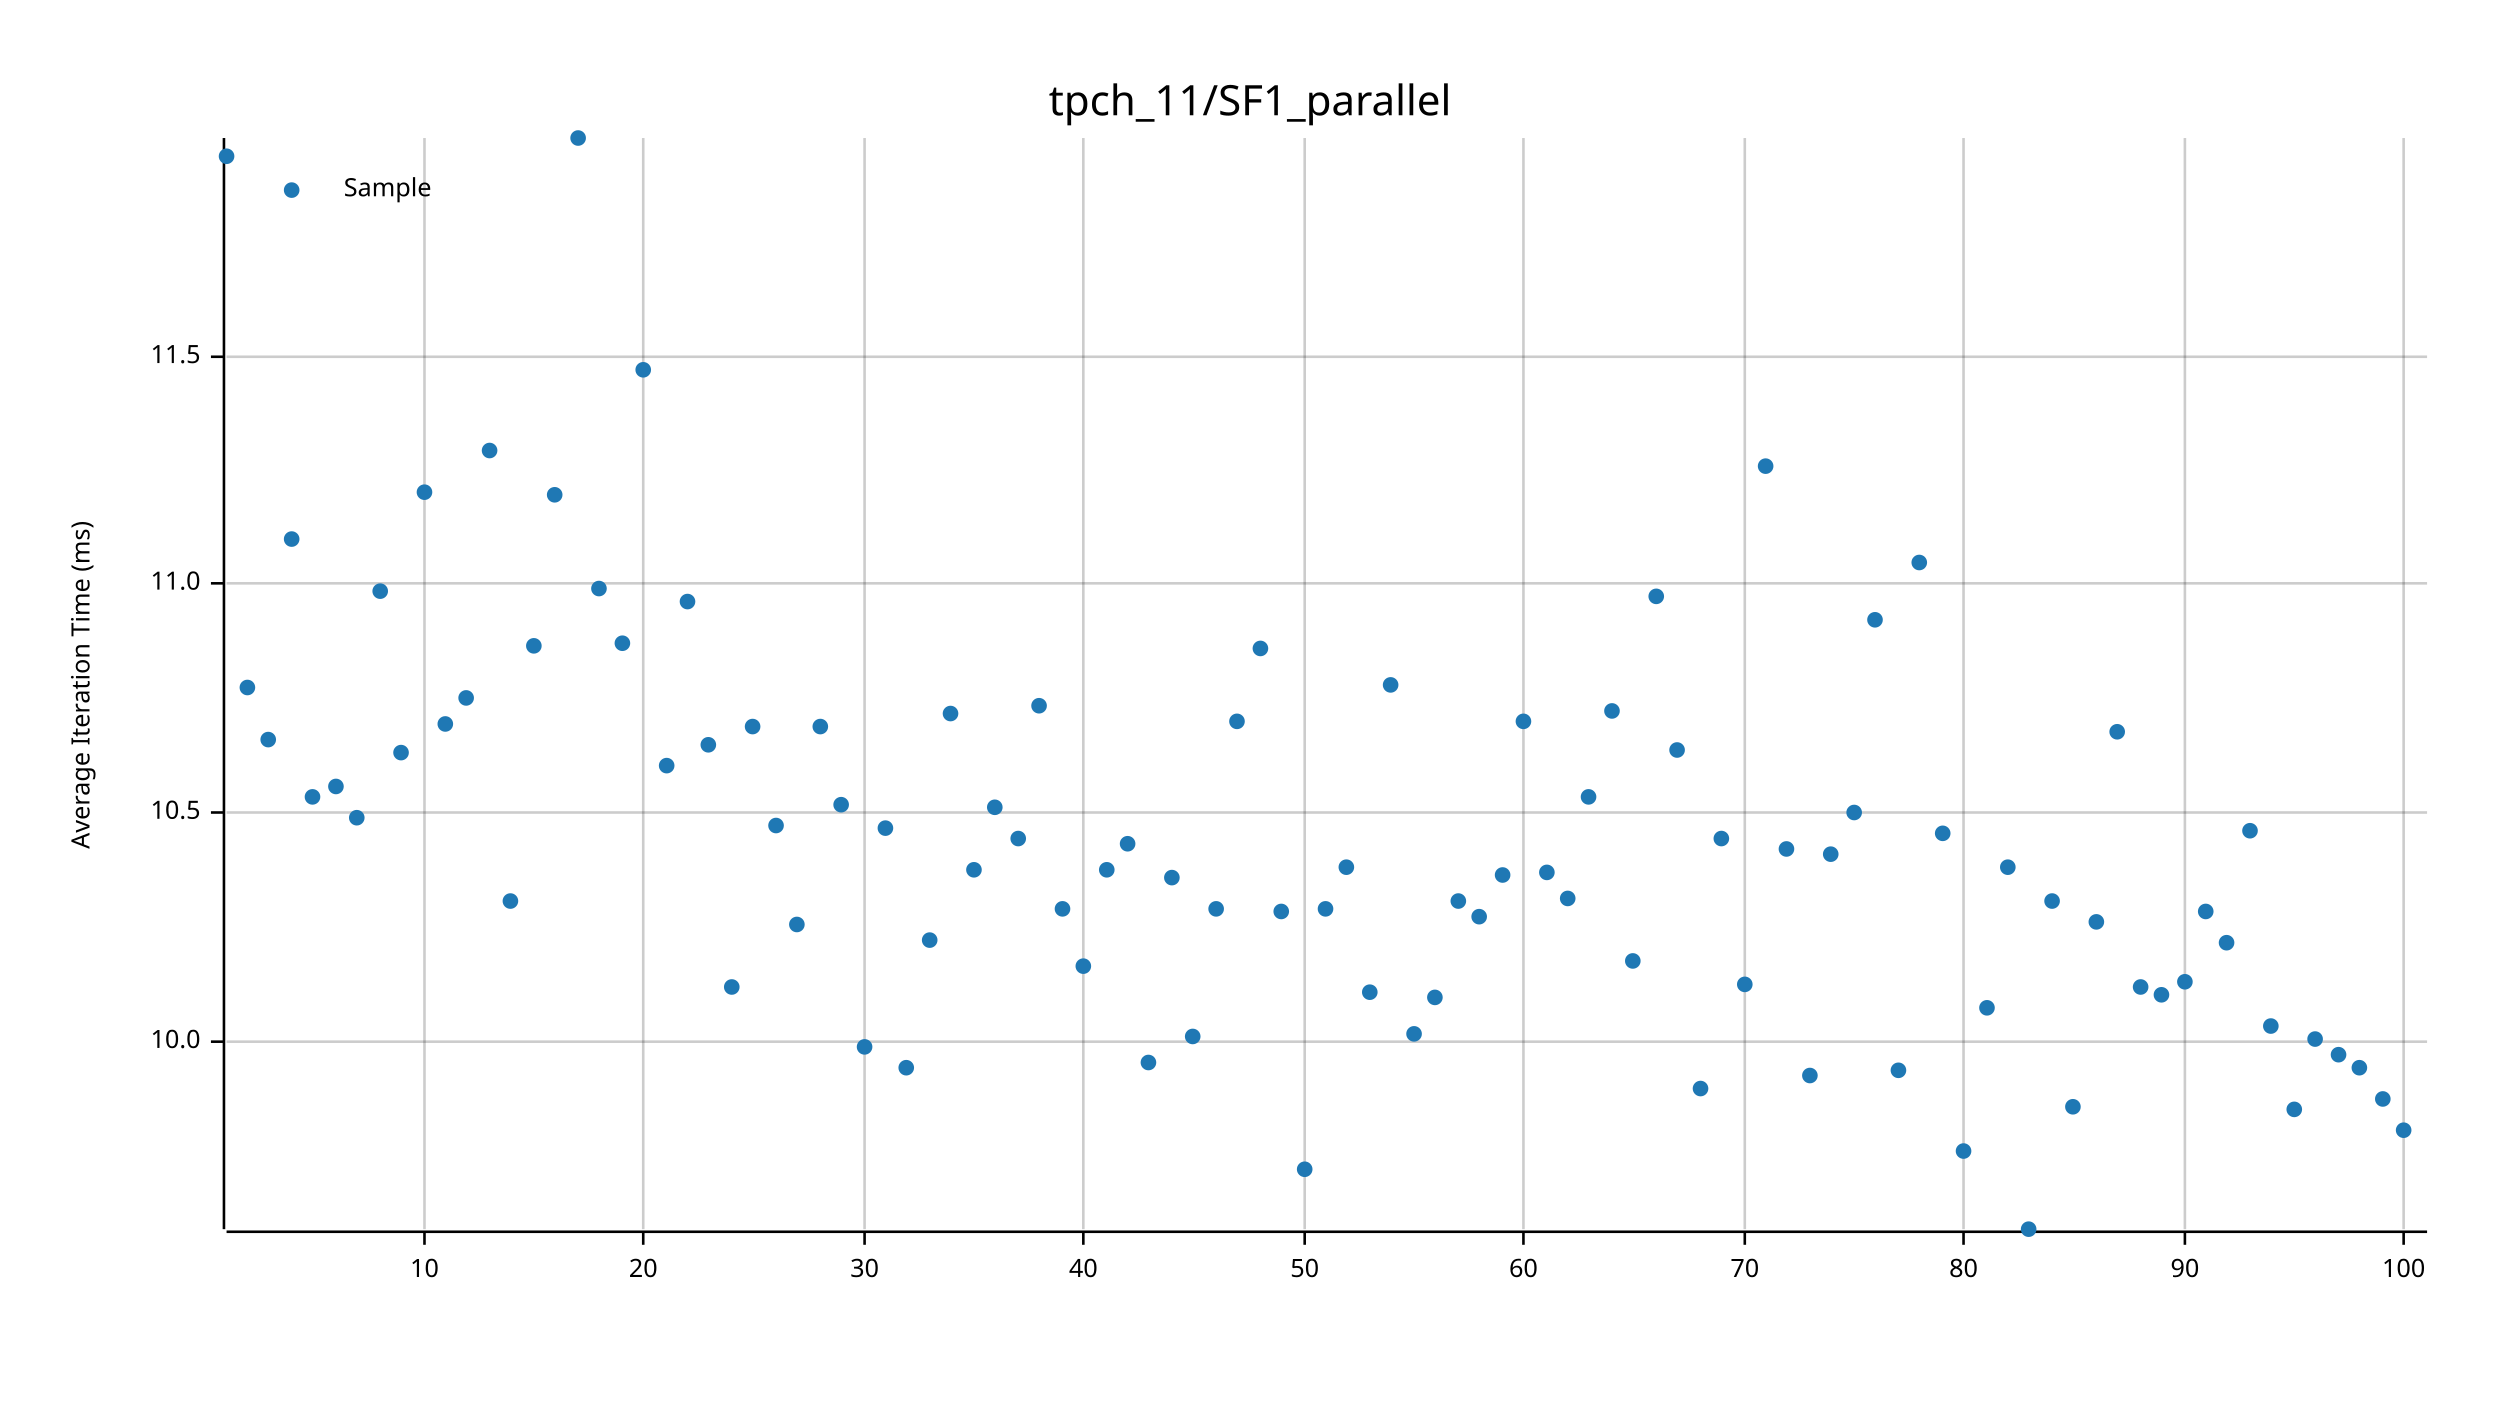
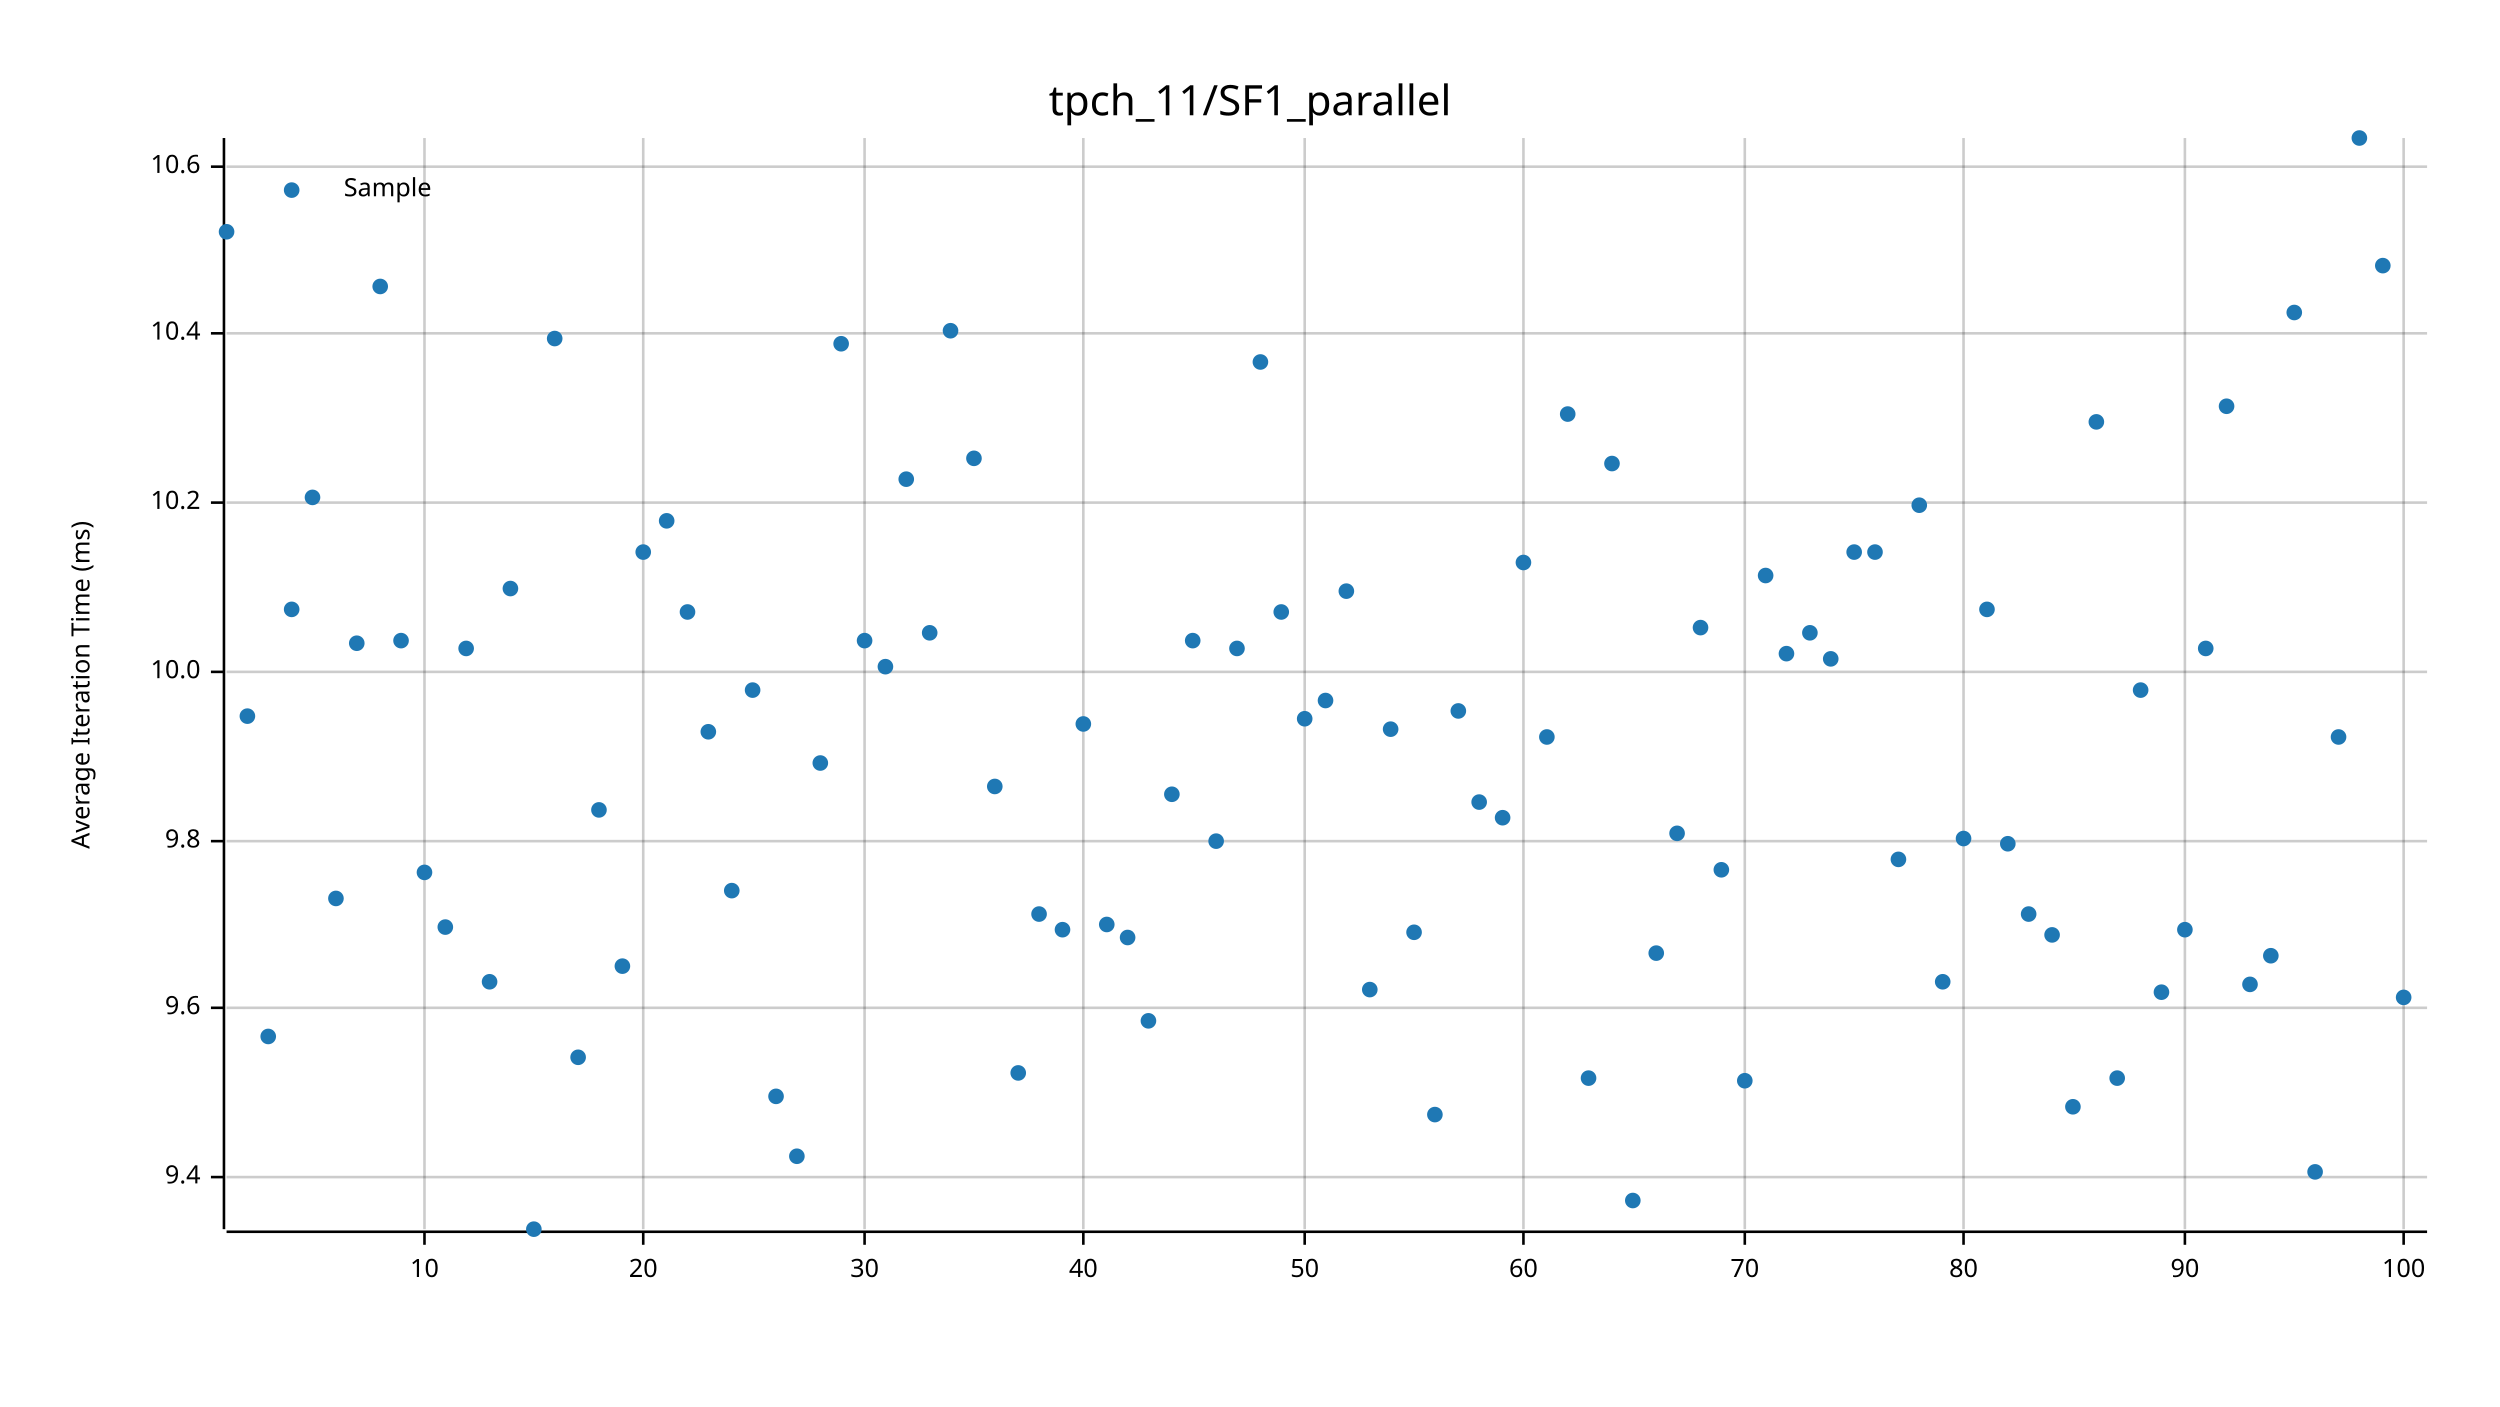
<svg xmlns="http://www.w3.org/2000/svg" width="960" height="540" viewBox="0 0 960 540">
  <text x="480" y="32" dy="0.76em" text-anchor="middle" font-family="sans-serif" font-size="16.129" opacity="1" fill="#000000">
tpch_11/SF1_parallel
</text>
  <text x="27" y="263" dy="0.76em" text-anchor="middle" font-family="sans-serif" font-size="9.677" opacity="1" fill="#000000" transform="rotate(270, 27, 263)">
Average Iteration Time (ms)
</text>
  <line opacity="0.2" stroke="#000000" stroke-width="1" x1="163" y1="472" x2="163" y2="53" />
  <line opacity="0.2" stroke="#000000" stroke-width="1" x1="247" y1="472" x2="247" y2="53" />
  <line opacity="0.2" stroke="#000000" stroke-width="1" x1="332" y1="472" x2="332" y2="53" />
  <line opacity="0.2" stroke="#000000" stroke-width="1" x1="416" y1="472" x2="416" y2="53" />
  <line opacity="0.2" stroke="#000000" stroke-width="1" x1="501" y1="472" x2="501" y2="53" />
  <line opacity="0.2" stroke="#000000" stroke-width="1" x1="585" y1="472" x2="585" y2="53" />
  <line opacity="0.2" stroke="#000000" stroke-width="1" x1="670" y1="472" x2="670" y2="53" />
  <line opacity="0.2" stroke="#000000" stroke-width="1" x1="754" y1="472" x2="754" y2="53" />
  <line opacity="0.2" stroke="#000000" stroke-width="1" x1="839" y1="472" x2="839" y2="53" />
  <line opacity="0.2" stroke="#000000" stroke-width="1" x1="923" y1="472" x2="923" y2="53" />
-   <line opacity="0.2" stroke="#000000" stroke-width="1" x1="87" y1="400" x2="932" y2="400" />
-   <line opacity="0.2" stroke="#000000" stroke-width="1" x1="87" y1="312" x2="932" y2="312" />
-   <line opacity="0.2" stroke="#000000" stroke-width="1" x1="87" y1="224" x2="932" y2="224" />
-   <line opacity="0.2" stroke="#000000" stroke-width="1" x1="87" y1="137" x2="932" y2="137" />
+   <line opacity="0.2" stroke="#000000" stroke-width="1" x1="87" y1="452" x2="932" y2="452" />
+   <line opacity="0.2" stroke="#000000" stroke-width="1" x1="87" y1="387" x2="932" y2="387" />
+   <line opacity="0.2" stroke="#000000" stroke-width="1" x1="87" y1="323" x2="932" y2="323" />
+   <line opacity="0.2" stroke="#000000" stroke-width="1" x1="87" y1="258" x2="932" y2="258" />
+   <line opacity="0.2" stroke="#000000" stroke-width="1" x1="87" y1="193" x2="932" y2="193" />
+   <line opacity="0.2" stroke="#000000" stroke-width="1" x1="87" y1="128" x2="932" y2="128" />
+   <line opacity="0.2" stroke="#000000" stroke-width="1" x1="87" y1="64" x2="932" y2="64" />
  <polyline fill="none" opacity="1" stroke="#000000" stroke-width="1" points="86,53 86,472 " />
-   <text x="77" y="400" dy="0.5ex" text-anchor="end" font-family="sans-serif" font-size="9.677" opacity="1" fill="#000000">
+   <text x="77" y="452" dy="0.5ex" text-anchor="end" font-family="sans-serif" font-size="9.677" opacity="1" fill="#000000">
+ 9.4
+ </text>
+   <polyline fill="none" opacity="1" stroke="#000000" stroke-width="1" points="81,452 86,452 " />
+   <text x="77" y="387" dy="0.5ex" text-anchor="end" font-family="sans-serif" font-size="9.677" opacity="1" fill="#000000">
+ 9.6
+ </text>
+   <polyline fill="none" opacity="1" stroke="#000000" stroke-width="1" points="81,387 86,387 " />
+   <text x="77" y="323" dy="0.5ex" text-anchor="end" font-family="sans-serif" font-size="9.677" opacity="1" fill="#000000">
+ 9.8
+ </text>
+   <polyline fill="none" opacity="1" stroke="#000000" stroke-width="1" points="81,323 86,323 " />
+   <text x="77" y="258" dy="0.5ex" text-anchor="end" font-family="sans-serif" font-size="9.677" opacity="1" fill="#000000">
10.0
</text>
-   <polyline fill="none" opacity="1" stroke="#000000" stroke-width="1" points="81,400 86,400 " />
-   <text x="77" y="312" dy="0.5ex" text-anchor="end" font-family="sans-serif" font-size="9.677" opacity="1" fill="#000000">
- 10.5
+   <polyline fill="none" opacity="1" stroke="#000000" stroke-width="1" points="81,258 86,258 " />
+   <text x="77" y="193" dy="0.5ex" text-anchor="end" font-family="sans-serif" font-size="9.677" opacity="1" fill="#000000">
+ 10.2
</text>
-   <polyline fill="none" opacity="1" stroke="#000000" stroke-width="1" points="81,312 86,312 " />
-   <text x="77" y="224" dy="0.5ex" text-anchor="end" font-family="sans-serif" font-size="9.677" opacity="1" fill="#000000">
- 11.0
+   <polyline fill="none" opacity="1" stroke="#000000" stroke-width="1" points="81,193 86,193 " />
+   <text x="77" y="128" dy="0.5ex" text-anchor="end" font-family="sans-serif" font-size="9.677" opacity="1" fill="#000000">
+ 10.4
</text>
-   <polyline fill="none" opacity="1" stroke="#000000" stroke-width="1" points="81,224 86,224 " />
-   <text x="77" y="137" dy="0.5ex" text-anchor="end" font-family="sans-serif" font-size="9.677" opacity="1" fill="#000000">
- 11.5
+   <polyline fill="none" opacity="1" stroke="#000000" stroke-width="1" points="81,128 86,128 " />
+   <text x="77" y="64" dy="0.5ex" text-anchor="end" font-family="sans-serif" font-size="9.677" opacity="1" fill="#000000">
+ 10.6
</text>
-   <polyline fill="none" opacity="1" stroke="#000000" stroke-width="1" points="81,137 86,137 " />
+   <polyline fill="none" opacity="1" stroke="#000000" stroke-width="1" points="81,64 86,64 " />
  <polyline fill="none" opacity="1" stroke="#000000" stroke-width="1" points="87,473 932,473 " />
  <text x="163" y="483" dy="0.76em" text-anchor="middle" font-family="sans-serif" font-size="9.677" opacity="1" fill="#000000">
10
</text>
  <polyline fill="none" opacity="1" stroke="#000000" stroke-width="1" points="163,473 163,478 " />
  <text x="247" y="483" dy="0.76em" text-anchor="middle" font-family="sans-serif" font-size="9.677" opacity="1" fill="#000000">
20
</text>
  <polyline fill="none" opacity="1" stroke="#000000" stroke-width="1" points="247,473 247,478 " />
  <text x="332" y="483" dy="0.76em" text-anchor="middle" font-family="sans-serif" font-size="9.677" opacity="1" fill="#000000">
30
</text>
  <polyline fill="none" opacity="1" stroke="#000000" stroke-width="1" points="332,473 332,478 " />
  <text x="416" y="483" dy="0.76em" text-anchor="middle" font-family="sans-serif" font-size="9.677" opacity="1" fill="#000000">
40
</text>
  <polyline fill="none" opacity="1" stroke="#000000" stroke-width="1" points="416,473 416,478 " />
  <text x="501" y="483" dy="0.76em" text-anchor="middle" font-family="sans-serif" font-size="9.677" opacity="1" fill="#000000">
50
</text>
  <polyline fill="none" opacity="1" stroke="#000000" stroke-width="1" points="501,473 501,478 " />
  <text x="585" y="483" dy="0.76em" text-anchor="middle" font-family="sans-serif" font-size="9.677" opacity="1" fill="#000000">
60
</text>
  <polyline fill="none" opacity="1" stroke="#000000" stroke-width="1" points="585,473 585,478 " />
  <text x="670" y="483" dy="0.76em" text-anchor="middle" font-family="sans-serif" font-size="9.677" opacity="1" fill="#000000">
70
</text>
  <polyline fill="none" opacity="1" stroke="#000000" stroke-width="1" points="670,473 670,478 " />
  <text x="754" y="483" dy="0.76em" text-anchor="middle" font-family="sans-serif" font-size="9.677" opacity="1" fill="#000000">
80
</text>
  <polyline fill="none" opacity="1" stroke="#000000" stroke-width="1" points="754,473 754,478 " />
  <text x="839" y="483" dy="0.76em" text-anchor="middle" font-family="sans-serif" font-size="9.677" opacity="1" fill="#000000">
90
</text>
  <polyline fill="none" opacity="1" stroke="#000000" stroke-width="1" points="839,473 839,478 " />
  <text x="923" y="483" dy="0.76em" text-anchor="middle" font-family="sans-serif" font-size="9.677" opacity="1" fill="#000000">
100
</text>
  <polyline fill="none" opacity="1" stroke="#000000" stroke-width="1" points="923,473 923,478 " />
-   <circle cx="87" cy="60" r="3" opacity="1" fill="#1F78B4" stroke="none" stroke-width="1" />
-   <circle cx="95" cy="264" r="3" opacity="1" fill="#1F78B4" stroke="none" stroke-width="1" />
-   <circle cx="103" cy="284" r="3" opacity="1" fill="#1F78B4" stroke="none" stroke-width="1" />
-   <circle cx="112" cy="207" r="3" opacity="1" fill="#1F78B4" stroke="none" stroke-width="1" />
-   <circle cx="120" cy="306" r="3" opacity="1" fill="#1F78B4" stroke="none" stroke-width="1" />
-   <circle cx="129" cy="302" r="3" opacity="1" fill="#1F78B4" stroke="none" stroke-width="1" />
-   <circle cx="137" cy="314" r="3" opacity="1" fill="#1F78B4" stroke="none" stroke-width="1" />
-   <circle cx="146" cy="227" r="3" opacity="1" fill="#1F78B4" stroke="none" stroke-width="1" />
-   <circle cx="154" cy="289" r="3" opacity="1" fill="#1F78B4" stroke="none" stroke-width="1" />
-   <circle cx="163" cy="189" r="3" opacity="1" fill="#1F78B4" stroke="none" stroke-width="1" />
-   <circle cx="171" cy="278" r="3" opacity="1" fill="#1F78B4" stroke="none" stroke-width="1" />
-   <circle cx="179" cy="268" r="3" opacity="1" fill="#1F78B4" stroke="none" stroke-width="1" />
-   <circle cx="188" cy="173" r="3" opacity="1" fill="#1F78B4" stroke="none" stroke-width="1" />
-   <circle cx="196" cy="346" r="3" opacity="1" fill="#1F78B4" stroke="none" stroke-width="1" />
-   <circle cx="205" cy="248" r="3" opacity="1" fill="#1F78B4" stroke="none" stroke-width="1" />
-   <circle cx="213" cy="190" r="3" opacity="1" fill="#1F78B4" stroke="none" stroke-width="1" />
-   <circle cx="222" cy="53" r="3" opacity="1" fill="#1F78B4" stroke="none" stroke-width="1" />
-   <circle cx="230" cy="226" r="3" opacity="1" fill="#1F78B4" stroke="none" stroke-width="1" />
-   <circle cx="239" cy="247" r="3" opacity="1" fill="#1F78B4" stroke="none" stroke-width="1" />
-   <circle cx="247" cy="142" r="3" opacity="1" fill="#1F78B4" stroke="none" stroke-width="1" />
-   <circle cx="256" cy="294" r="3" opacity="1" fill="#1F78B4" stroke="none" stroke-width="1" />
-   <circle cx="264" cy="231" r="3" opacity="1" fill="#1F78B4" stroke="none" stroke-width="1" />
-   <circle cx="272" cy="286" r="3" opacity="1" fill="#1F78B4" stroke="none" stroke-width="1" />
-   <circle cx="281" cy="379" r="3" opacity="1" fill="#1F78B4" stroke="none" stroke-width="1" />
-   <circle cx="289" cy="279" r="3" opacity="1" fill="#1F78B4" stroke="none" stroke-width="1" />
-   <circle cx="298" cy="317" r="3" opacity="1" fill="#1F78B4" stroke="none" stroke-width="1" />
-   <circle cx="306" cy="355" r="3" opacity="1" fill="#1F78B4" stroke="none" stroke-width="1" />
-   <circle cx="315" cy="279" r="3" opacity="1" fill="#1F78B4" stroke="none" stroke-width="1" />
-   <circle cx="323" cy="309" r="3" opacity="1" fill="#1F78B4" stroke="none" stroke-width="1" />
-   <circle cx="332" cy="402" r="3" opacity="1" fill="#1F78B4" stroke="none" stroke-width="1" />
-   <circle cx="340" cy="318" r="3" opacity="1" fill="#1F78B4" stroke="none" stroke-width="1" />
-   <circle cx="348" cy="410" r="3" opacity="1" fill="#1F78B4" stroke="none" stroke-width="1" />
-   <circle cx="357" cy="361" r="3" opacity="1" fill="#1F78B4" stroke="none" stroke-width="1" />
-   <circle cx="365" cy="274" r="3" opacity="1" fill="#1F78B4" stroke="none" stroke-width="1" />
-   <circle cx="374" cy="334" r="3" opacity="1" fill="#1F78B4" stroke="none" stroke-width="1" />
-   <circle cx="382" cy="310" r="3" opacity="1" fill="#1F78B4" stroke="none" stroke-width="1" />
-   <circle cx="391" cy="322" r="3" opacity="1" fill="#1F78B4" stroke="none" stroke-width="1" />
-   <circle cx="399" cy="271" r="3" opacity="1" fill="#1F78B4" stroke="none" stroke-width="1" />
-   <circle cx="408" cy="349" r="3" opacity="1" fill="#1F78B4" stroke="none" stroke-width="1" />
-   <circle cx="416" cy="371" r="3" opacity="1" fill="#1F78B4" stroke="none" stroke-width="1" />
-   <circle cx="425" cy="334" r="3" opacity="1" fill="#1F78B4" stroke="none" stroke-width="1" />
-   <circle cx="433" cy="324" r="3" opacity="1" fill="#1F78B4" stroke="none" stroke-width="1" />
-   <circle cx="441" cy="408" r="3" opacity="1" fill="#1F78B4" stroke="none" stroke-width="1" />
-   <circle cx="450" cy="337" r="3" opacity="1" fill="#1F78B4" stroke="none" stroke-width="1" />
-   <circle cx="458" cy="398" r="3" opacity="1" fill="#1F78B4" stroke="none" stroke-width="1" />
-   <circle cx="467" cy="349" r="3" opacity="1" fill="#1F78B4" stroke="none" stroke-width="1" />
-   <circle cx="475" cy="277" r="3" opacity="1" fill="#1F78B4" stroke="none" stroke-width="1" />
-   <circle cx="484" cy="249" r="3" opacity="1" fill="#1F78B4" stroke="none" stroke-width="1" />
-   <circle cx="492" cy="350" r="3" opacity="1" fill="#1F78B4" stroke="none" stroke-width="1" />
-   <circle cx="501" cy="449" r="3" opacity="1" fill="#1F78B4" stroke="none" stroke-width="1" />
-   <circle cx="509" cy="349" r="3" opacity="1" fill="#1F78B4" stroke="none" stroke-width="1" />
-   <circle cx="517" cy="333" r="3" opacity="1" fill="#1F78B4" stroke="none" stroke-width="1" />
-   <circle cx="526" cy="381" r="3" opacity="1" fill="#1F78B4" stroke="none" stroke-width="1" />
-   <circle cx="534" cy="263" r="3" opacity="1" fill="#1F78B4" stroke="none" stroke-width="1" />
-   <circle cx="543" cy="397" r="3" opacity="1" fill="#1F78B4" stroke="none" stroke-width="1" />
-   <circle cx="551" cy="383" r="3" opacity="1" fill="#1F78B4" stroke="none" stroke-width="1" />
-   <circle cx="560" cy="346" r="3" opacity="1" fill="#1F78B4" stroke="none" stroke-width="1" />
-   <circle cx="568" cy="352" r="3" opacity="1" fill="#1F78B4" stroke="none" stroke-width="1" />
-   <circle cx="577" cy="336" r="3" opacity="1" fill="#1F78B4" stroke="none" stroke-width="1" />
-   <circle cx="585" cy="277" r="3" opacity="1" fill="#1F78B4" stroke="none" stroke-width="1" />
-   <circle cx="594" cy="335" r="3" opacity="1" fill="#1F78B4" stroke="none" stroke-width="1" />
-   <circle cx="602" cy="345" r="3" opacity="1" fill="#1F78B4" stroke="none" stroke-width="1" />
-   <circle cx="610" cy="306" r="3" opacity="1" fill="#1F78B4" stroke="none" stroke-width="1" />
-   <circle cx="619" cy="273" r="3" opacity="1" fill="#1F78B4" stroke="none" stroke-width="1" />
-   <circle cx="627" cy="369" r="3" opacity="1" fill="#1F78B4" stroke="none" stroke-width="1" />
-   <circle cx="636" cy="229" r="3" opacity="1" fill="#1F78B4" stroke="none" stroke-width="1" />
-   <circle cx="644" cy="288" r="3" opacity="1" fill="#1F78B4" stroke="none" stroke-width="1" />
-   <circle cx="653" cy="418" r="3" opacity="1" fill="#1F78B4" stroke="none" stroke-width="1" />
-   <circle cx="661" cy="322" r="3" opacity="1" fill="#1F78B4" stroke="none" stroke-width="1" />
-   <circle cx="670" cy="378" r="3" opacity="1" fill="#1F78B4" stroke="none" stroke-width="1" />
-   <circle cx="678" cy="179" r="3" opacity="1" fill="#1F78B4" stroke="none" stroke-width="1" />
-   <circle cx="686" cy="326" r="3" opacity="1" fill="#1F78B4" stroke="none" stroke-width="1" />
-   <circle cx="695" cy="413" r="3" opacity="1" fill="#1F78B4" stroke="none" stroke-width="1" />
-   <circle cx="703" cy="328" r="3" opacity="1" fill="#1F78B4" stroke="none" stroke-width="1" />
-   <circle cx="712" cy="312" r="3" opacity="1" fill="#1F78B4" stroke="none" stroke-width="1" />
-   <circle cx="720" cy="238" r="3" opacity="1" fill="#1F78B4" stroke="none" stroke-width="1" />
-   <circle cx="729" cy="411" r="3" opacity="1" fill="#1F78B4" stroke="none" stroke-width="1" />
-   <circle cx="737" cy="216" r="3" opacity="1" fill="#1F78B4" stroke="none" stroke-width="1" />
-   <circle cx="746" cy="320" r="3" opacity="1" fill="#1F78B4" stroke="none" stroke-width="1" />
-   <circle cx="754" cy="442" r="3" opacity="1" fill="#1F78B4" stroke="none" stroke-width="1" />
-   <circle cx="763" cy="387" r="3" opacity="1" fill="#1F78B4" stroke="none" stroke-width="1" />
-   <circle cx="771" cy="333" r="3" opacity="1" fill="#1F78B4" stroke="none" stroke-width="1" />
-   <circle cx="779" cy="472" r="3" opacity="1" fill="#1F78B4" stroke="none" stroke-width="1" />
-   <circle cx="788" cy="346" r="3" opacity="1" fill="#1F78B4" stroke="none" stroke-width="1" />
+   <circle cx="87" cy="89" r="3" opacity="1" fill="#1F78B4" stroke="none" stroke-width="1" />
+   <circle cx="95" cy="275" r="3" opacity="1" fill="#1F78B4" stroke="none" stroke-width="1" />
+   <circle cx="103" cy="398" r="3" opacity="1" fill="#1F78B4" stroke="none" stroke-width="1" />
+   <circle cx="112" cy="234" r="3" opacity="1" fill="#1F78B4" stroke="none" stroke-width="1" />
+   <circle cx="120" cy="191" r="3" opacity="1" fill="#1F78B4" stroke="none" stroke-width="1" />
+   <circle cx="129" cy="345" r="3" opacity="1" fill="#1F78B4" stroke="none" stroke-width="1" />
+   <circle cx="137" cy="247" r="3" opacity="1" fill="#1F78B4" stroke="none" stroke-width="1" />
+   <circle cx="146" cy="110" r="3" opacity="1" fill="#1F78B4" stroke="none" stroke-width="1" />
+   <circle cx="154" cy="246" r="3" opacity="1" fill="#1F78B4" stroke="none" stroke-width="1" />
+   <circle cx="163" cy="335" r="3" opacity="1" fill="#1F78B4" stroke="none" stroke-width="1" />
+   <circle cx="171" cy="356" r="3" opacity="1" fill="#1F78B4" stroke="none" stroke-width="1" />
+   <circle cx="179" cy="249" r="3" opacity="1" fill="#1F78B4" stroke="none" stroke-width="1" />
+   <circle cx="188" cy="377" r="3" opacity="1" fill="#1F78B4" stroke="none" stroke-width="1" />
+   <circle cx="196" cy="226" r="3" opacity="1" fill="#1F78B4" stroke="none" stroke-width="1" />
+   <circle cx="205" cy="472" r="3" opacity="1" fill="#1F78B4" stroke="none" stroke-width="1" />
+   <circle cx="213" cy="130" r="3" opacity="1" fill="#1F78B4" stroke="none" stroke-width="1" />
+   <circle cx="222" cy="406" r="3" opacity="1" fill="#1F78B4" stroke="none" stroke-width="1" />
+   <circle cx="230" cy="311" r="3" opacity="1" fill="#1F78B4" stroke="none" stroke-width="1" />
+   <circle cx="239" cy="371" r="3" opacity="1" fill="#1F78B4" stroke="none" stroke-width="1" />
+   <circle cx="247" cy="212" r="3" opacity="1" fill="#1F78B4" stroke="none" stroke-width="1" />
+   <circle cx="256" cy="200" r="3" opacity="1" fill="#1F78B4" stroke="none" stroke-width="1" />
+   <circle cx="264" cy="235" r="3" opacity="1" fill="#1F78B4" stroke="none" stroke-width="1" />
+   <circle cx="272" cy="281" r="3" opacity="1" fill="#1F78B4" stroke="none" stroke-width="1" />
+   <circle cx="281" cy="342" r="3" opacity="1" fill="#1F78B4" stroke="none" stroke-width="1" />
+   <circle cx="289" cy="265" r="3" opacity="1" fill="#1F78B4" stroke="none" stroke-width="1" />
+   <circle cx="298" cy="421" r="3" opacity="1" fill="#1F78B4" stroke="none" stroke-width="1" />
+   <circle cx="306" cy="444" r="3" opacity="1" fill="#1F78B4" stroke="none" stroke-width="1" />
+   <circle cx="315" cy="293" r="3" opacity="1" fill="#1F78B4" stroke="none" stroke-width="1" />
+   <circle cx="323" cy="132" r="3" opacity="1" fill="#1F78B4" stroke="none" stroke-width="1" />
+   <circle cx="332" cy="246" r="3" opacity="1" fill="#1F78B4" stroke="none" stroke-width="1" />
+   <circle cx="340" cy="256" r="3" opacity="1" fill="#1F78B4" stroke="none" stroke-width="1" />
+   <circle cx="348" cy="184" r="3" opacity="1" fill="#1F78B4" stroke="none" stroke-width="1" />
+   <circle cx="357" cy="243" r="3" opacity="1" fill="#1F78B4" stroke="none" stroke-width="1" />
+   <circle cx="365" cy="127" r="3" opacity="1" fill="#1F78B4" stroke="none" stroke-width="1" />
+   <circle cx="374" cy="176" r="3" opacity="1" fill="#1F78B4" stroke="none" stroke-width="1" />
+   <circle cx="382" cy="302" r="3" opacity="1" fill="#1F78B4" stroke="none" stroke-width="1" />
+   <circle cx="391" cy="412" r="3" opacity="1" fill="#1F78B4" stroke="none" stroke-width="1" />
+   <circle cx="399" cy="351" r="3" opacity="1" fill="#1F78B4" stroke="none" stroke-width="1" />
+   <circle cx="408" cy="357" r="3" opacity="1" fill="#1F78B4" stroke="none" stroke-width="1" />
+   <circle cx="416" cy="278" r="3" opacity="1" fill="#1F78B4" stroke="none" stroke-width="1" />
+   <circle cx="425" cy="355" r="3" opacity="1" fill="#1F78B4" stroke="none" stroke-width="1" />
+   <circle cx="433" cy="360" r="3" opacity="1" fill="#1F78B4" stroke="none" stroke-width="1" />
+   <circle cx="441" cy="392" r="3" opacity="1" fill="#1F78B4" stroke="none" stroke-width="1" />
+   <circle cx="450" cy="305" r="3" opacity="1" fill="#1F78B4" stroke="none" stroke-width="1" />
+   <circle cx="458" cy="246" r="3" opacity="1" fill="#1F78B4" stroke="none" stroke-width="1" />
+   <circle cx="467" cy="323" r="3" opacity="1" fill="#1F78B4" stroke="none" stroke-width="1" />
+   <circle cx="475" cy="249" r="3" opacity="1" fill="#1F78B4" stroke="none" stroke-width="1" />
+   <circle cx="484" cy="139" r="3" opacity="1" fill="#1F78B4" stroke="none" stroke-width="1" />
+   <circle cx="492" cy="235" r="3" opacity="1" fill="#1F78B4" stroke="none" stroke-width="1" />
+   <circle cx="501" cy="276" r="3" opacity="1" fill="#1F78B4" stroke="none" stroke-width="1" />
+   <circle cx="509" cy="269" r="3" opacity="1" fill="#1F78B4" stroke="none" stroke-width="1" />
+   <circle cx="517" cy="227" r="3" opacity="1" fill="#1F78B4" stroke="none" stroke-width="1" />
+   <circle cx="526" cy="380" r="3" opacity="1" fill="#1F78B4" stroke="none" stroke-width="1" />
+   <circle cx="534" cy="280" r="3" opacity="1" fill="#1F78B4" stroke="none" stroke-width="1" />
+   <circle cx="543" cy="358" r="3" opacity="1" fill="#1F78B4" stroke="none" stroke-width="1" />
+   <circle cx="551" cy="428" r="3" opacity="1" fill="#1F78B4" stroke="none" stroke-width="1" />
+   <circle cx="560" cy="273" r="3" opacity="1" fill="#1F78B4" stroke="none" stroke-width="1" />
+   <circle cx="568" cy="308" r="3" opacity="1" fill="#1F78B4" stroke="none" stroke-width="1" />
+   <circle cx="577" cy="314" r="3" opacity="1" fill="#1F78B4" stroke="none" stroke-width="1" />
+   <circle cx="585" cy="216" r="3" opacity="1" fill="#1F78B4" stroke="none" stroke-width="1" />
+   <circle cx="594" cy="283" r="3" opacity="1" fill="#1F78B4" stroke="none" stroke-width="1" />
+   <circle cx="602" cy="159" r="3" opacity="1" fill="#1F78B4" stroke="none" stroke-width="1" />
+   <circle cx="610" cy="414" r="3" opacity="1" fill="#1F78B4" stroke="none" stroke-width="1" />
+   <circle cx="619" cy="178" r="3" opacity="1" fill="#1F78B4" stroke="none" stroke-width="1" />
+   <circle cx="627" cy="461" r="3" opacity="1" fill="#1F78B4" stroke="none" stroke-width="1" />
+   <circle cx="636" cy="366" r="3" opacity="1" fill="#1F78B4" stroke="none" stroke-width="1" />
+   <circle cx="644" cy="320" r="3" opacity="1" fill="#1F78B4" stroke="none" stroke-width="1" />
+   <circle cx="653" cy="241" r="3" opacity="1" fill="#1F78B4" stroke="none" stroke-width="1" />
+   <circle cx="661" cy="334" r="3" opacity="1" fill="#1F78B4" stroke="none" stroke-width="1" />
+   <circle cx="670" cy="415" r="3" opacity="1" fill="#1F78B4" stroke="none" stroke-width="1" />
+   <circle cx="678" cy="221" r="3" opacity="1" fill="#1F78B4" stroke="none" stroke-width="1" />
+   <circle cx="686" cy="251" r="3" opacity="1" fill="#1F78B4" stroke="none" stroke-width="1" />
+   <circle cx="695" cy="243" r="3" opacity="1" fill="#1F78B4" stroke="none" stroke-width="1" />
+   <circle cx="703" cy="253" r="3" opacity="1" fill="#1F78B4" stroke="none" stroke-width="1" />
+   <circle cx="712" cy="212" r="3" opacity="1" fill="#1F78B4" stroke="none" stroke-width="1" />
+   <circle cx="720" cy="212" r="3" opacity="1" fill="#1F78B4" stroke="none" stroke-width="1" />
+   <circle cx="729" cy="330" r="3" opacity="1" fill="#1F78B4" stroke="none" stroke-width="1" />
+   <circle cx="737" cy="194" r="3" opacity="1" fill="#1F78B4" stroke="none" stroke-width="1" />
+   <circle cx="746" cy="377" r="3" opacity="1" fill="#1F78B4" stroke="none" stroke-width="1" />
+   <circle cx="754" cy="322" r="3" opacity="1" fill="#1F78B4" stroke="none" stroke-width="1" />
+   <circle cx="763" cy="234" r="3" opacity="1" fill="#1F78B4" stroke="none" stroke-width="1" />
+   <circle cx="771" cy="324" r="3" opacity="1" fill="#1F78B4" stroke="none" stroke-width="1" />
+   <circle cx="779" cy="351" r="3" opacity="1" fill="#1F78B4" stroke="none" stroke-width="1" />
+   <circle cx="788" cy="359" r="3" opacity="1" fill="#1F78B4" stroke="none" stroke-width="1" />
  <circle cx="796" cy="425" r="3" opacity="1" fill="#1F78B4" stroke="none" stroke-width="1" />
-   <circle cx="805" cy="354" r="3" opacity="1" fill="#1F78B4" stroke="none" stroke-width="1" />
-   <circle cx="813" cy="281" r="3" opacity="1" fill="#1F78B4" stroke="none" stroke-width="1" />
-   <circle cx="822" cy="379" r="3" opacity="1" fill="#1F78B4" stroke="none" stroke-width="1" />
-   <circle cx="830" cy="382" r="3" opacity="1" fill="#1F78B4" stroke="none" stroke-width="1" />
-   <circle cx="839" cy="377" r="3" opacity="1" fill="#1F78B4" stroke="none" stroke-width="1" />
-   <circle cx="847" cy="350" r="3" opacity="1" fill="#1F78B4" stroke="none" stroke-width="1" />
-   <circle cx="855" cy="362" r="3" opacity="1" fill="#1F78B4" stroke="none" stroke-width="1" />
-   <circle cx="864" cy="319" r="3" opacity="1" fill="#1F78B4" stroke="none" stroke-width="1" />
-   <circle cx="872" cy="394" r="3" opacity="1" fill="#1F78B4" stroke="none" stroke-width="1" />
-   <circle cx="881" cy="426" r="3" opacity="1" fill="#1F78B4" stroke="none" stroke-width="1" />
-   <circle cx="889" cy="399" r="3" opacity="1" fill="#1F78B4" stroke="none" stroke-width="1" />
-   <circle cx="898" cy="405" r="3" opacity="1" fill="#1F78B4" stroke="none" stroke-width="1" />
-   <circle cx="906" cy="410" r="3" opacity="1" fill="#1F78B4" stroke="none" stroke-width="1" />
-   <circle cx="915" cy="422" r="3" opacity="1" fill="#1F78B4" stroke="none" stroke-width="1" />
-   <circle cx="923" cy="434" r="3" opacity="1" fill="#1F78B4" stroke="none" stroke-width="1" />
+   <circle cx="805" cy="162" r="3" opacity="1" fill="#1F78B4" stroke="none" stroke-width="1" />
+   <circle cx="813" cy="414" r="3" opacity="1" fill="#1F78B4" stroke="none" stroke-width="1" />
+   <circle cx="822" cy="265" r="3" opacity="1" fill="#1F78B4" stroke="none" stroke-width="1" />
+   <circle cx="830" cy="381" r="3" opacity="1" fill="#1F78B4" stroke="none" stroke-width="1" />
+   <circle cx="839" cy="357" r="3" opacity="1" fill="#1F78B4" stroke="none" stroke-width="1" />
+   <circle cx="847" cy="249" r="3" opacity="1" fill="#1F78B4" stroke="none" stroke-width="1" />
+   <circle cx="855" cy="156" r="3" opacity="1" fill="#1F78B4" stroke="none" stroke-width="1" />
+   <circle cx="864" cy="378" r="3" opacity="1" fill="#1F78B4" stroke="none" stroke-width="1" />
+   <circle cx="872" cy="367" r="3" opacity="1" fill="#1F78B4" stroke="none" stroke-width="1" />
+   <circle cx="881" cy="120" r="3" opacity="1" fill="#1F78B4" stroke="none" stroke-width="1" />
+   <circle cx="889" cy="450" r="3" opacity="1" fill="#1F78B4" stroke="none" stroke-width="1" />
+   <circle cx="898" cy="283" r="3" opacity="1" fill="#1F78B4" stroke="none" stroke-width="1" />
+   <circle cx="906" cy="53" r="3" opacity="1" fill="#1F78B4" stroke="none" stroke-width="1" />
+   <circle cx="915" cy="102" r="3" opacity="1" fill="#1F78B4" stroke="none" stroke-width="1" />
+   <circle cx="923" cy="383" r="3" opacity="1" fill="#1F78B4" stroke="none" stroke-width="1" />
  <text x="132" y="68" dy="0.76em" text-anchor="start" font-family="sans-serif" font-size="9.677" opacity="1" fill="#000000">
Sample
</text>
  <circle cx="112" cy="73" r="3" opacity="1" fill="#1F78B4" stroke="none" stroke-width="1" />
</svg>
